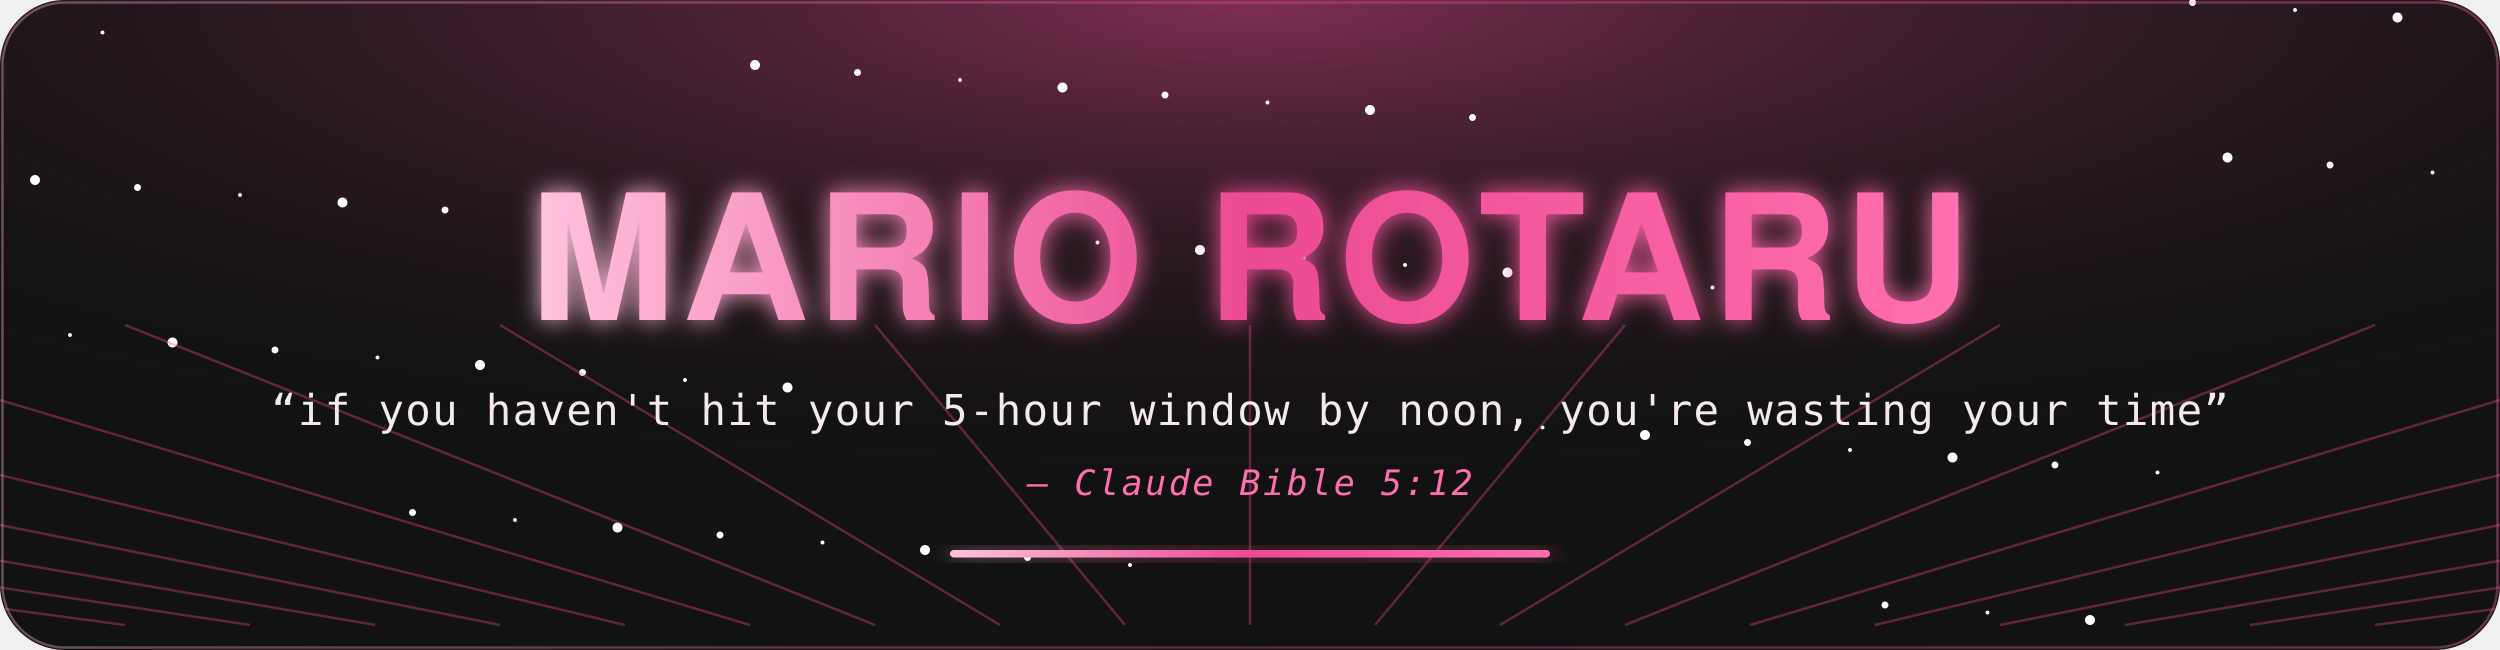
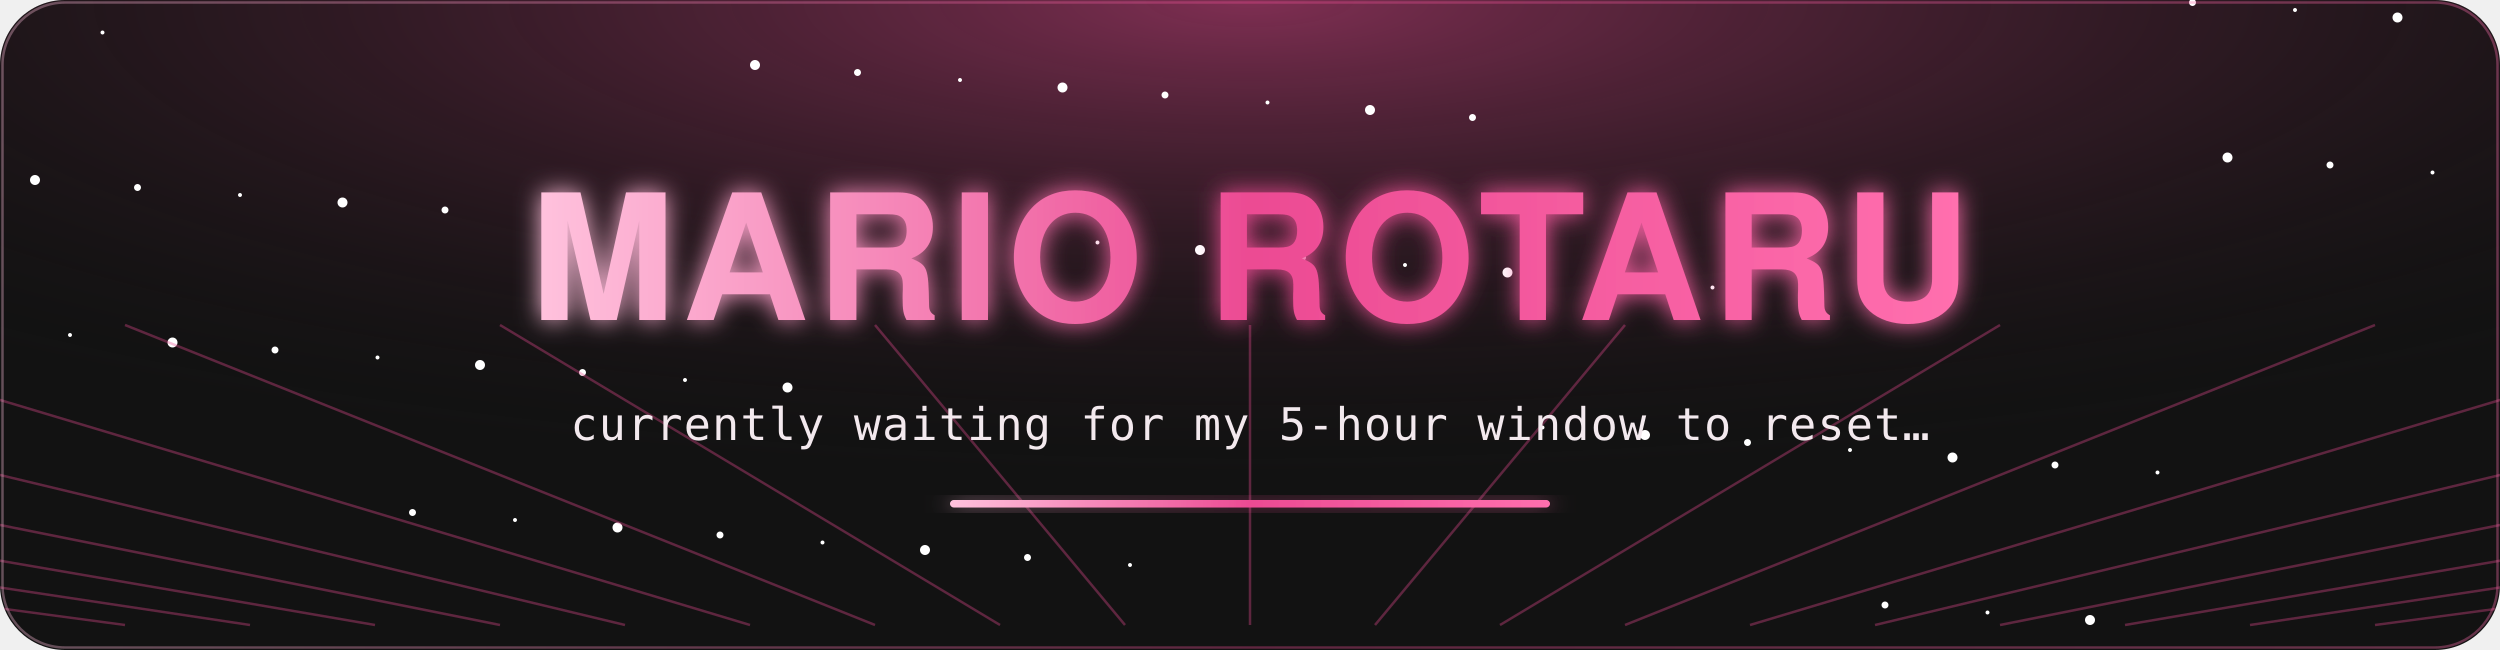
<svg xmlns="http://www.w3.org/2000/svg" width="1000" height="260" viewBox="0 0 1000 260">
  <defs>
    <linearGradient id="n" x1="0" x2="1">
      <stop offset="0" stop-color="#ffc2dd" />
      <stop offset="0.5" stop-color="#ec4b93" />
      <stop offset="1" stop-color="#ff6fae" />
    </linearGradient>
    <filter id="glow" x="-20%" y="-60%" width="140%" height="220%">
      <feGaussianBlur stdDeviation="5" result="b" />
      <feMerge>
        <feMergeNode in="b" />
        <feMergeNode in="SourceGraphic" />
      </feMerge>
    </filter>
    <linearGradient id="sh" x1="1" x2="0" y1="1" y2="0">
      <stop offset="0" stop-color="#fff" />
      <stop offset="1" stop-color="#fff" stop-opacity="0" />
    </linearGradient>
    <radialGradient id="r" cx="50%" cy="0%" r="75%">
      <stop offset="0" stop-color="#ec4b93" stop-opacity="0.5">
        <animate attributeName="stop-opacity" values="0.35;0.6;0.35" dur="6s" repeatCount="indefinite" />
      </stop>
      <stop offset="1" stop-color="#121212" stop-opacity="0" />
    </radialGradient>
    <clipPath id="c">
      <rect width="1000" height="260" rx="26" />
    </clipPath>
  </defs>
  <g clip-path="url(#c)">
    <rect width="1000" height="260" fill="#121212" />
    <rect width="1000" height="260" fill="url(#r)" />
    <circle cx="41" cy="13" r="0.8" fill="#fff">
      <animate attributeName="opacity" values="0.15;1;0.15" dur="2s" begin="0.0s" repeatCount="indefinite" />
    </circle>
    <circle cx="178" cy="84" r="1.4" fill="#fff">
      <animate attributeName="opacity" values="0.15;1;0.15" dur="3s" begin="0.4s" repeatCount="indefinite" />
    </circle>
    <circle cx="315" cy="155" r="2.0" fill="#fff">
      <animate attributeName="opacity" values="0.15;1;0.15" dur="4s" begin="0.8s" repeatCount="indefinite" />
    </circle>
    <circle cx="452" cy="226" r="0.8" fill="#fff">
      <animate attributeName="opacity" values="0.15;1;0.15" dur="5s" begin="1.2s" repeatCount="indefinite" />
    </circle>
    <circle cx="589" cy="47" r="1.4" fill="#fff">
      <animate attributeName="opacity" values="0.15;1;0.15" dur="2s" begin="1.6s" repeatCount="indefinite" />
    </circle>
    <circle cx="726" cy="118" r="2.0" fill="#fff">
      <animate attributeName="opacity" values="0.15;1;0.15" dur="3s" begin="0.0s" repeatCount="indefinite" />
    </circle>
    <circle cx="863" cy="189" r="0.8" fill="#fff">
      <animate attributeName="opacity" values="0.15;1;0.15" dur="4s" begin="0.4s" repeatCount="indefinite" />
    </circle>
    <circle cx="0" cy="10" r="1.4" fill="#fff">
      <animate attributeName="opacity" values="0.15;1;0.15" dur="5s" begin="0.8s" repeatCount="indefinite" />
    </circle>
    <circle cx="137" cy="81" r="2.0" fill="#fff">
      <animate attributeName="opacity" values="0.15;1;0.15" dur="2s" begin="1.2s" repeatCount="indefinite" />
    </circle>
    <circle cx="274" cy="152" r="0.8" fill="#fff">
      <animate attributeName="opacity" values="0.15;1;0.15" dur="3s" begin="1.6s" repeatCount="indefinite" />
    </circle>
    <circle cx="411" cy="223" r="1.4" fill="#fff">
      <animate attributeName="opacity" values="0.15;1;0.15" dur="4s" begin="0.0s" repeatCount="indefinite" />
    </circle>
    <circle cx="548" cy="44" r="2.0" fill="#fff">
      <animate attributeName="opacity" values="0.15;1;0.15" dur="5s" begin="0.4s" repeatCount="indefinite" />
    </circle>
    <circle cx="685" cy="115" r="0.8" fill="#fff">
      <animate attributeName="opacity" values="0.15;1;0.15" dur="2s" begin="0.8s" repeatCount="indefinite" />
    </circle>
    <circle cx="822" cy="186" r="1.4" fill="#fff">
      <animate attributeName="opacity" values="0.15;1;0.15" dur="3s" begin="1.2s" repeatCount="indefinite" />
    </circle>
    <circle cx="959" cy="7" r="2.0" fill="#fff">
      <animate attributeName="opacity" values="0.15;1;0.15" dur="4s" begin="1.6s" repeatCount="indefinite" />
    </circle>
    <circle cx="96" cy="78" r="0.8" fill="#fff">
      <animate attributeName="opacity" values="0.15;1;0.15" dur="5s" begin="0.0s" repeatCount="indefinite" />
    </circle>
    <circle cx="233" cy="149" r="1.4" fill="#fff">
      <animate attributeName="opacity" values="0.15;1;0.15" dur="2s" begin="0.4s" repeatCount="indefinite" />
    </circle>
    <circle cx="370" cy="220" r="2.0" fill="#fff">
      <animate attributeName="opacity" values="0.15;1;0.15" dur="3s" begin="0.8s" repeatCount="indefinite" />
    </circle>
    <circle cx="507" cy="41" r="0.8" fill="#fff">
      <animate attributeName="opacity" values="0.15;1;0.15" dur="4s" begin="1.2s" repeatCount="indefinite" />
    </circle>
    <circle cx="644" cy="112" r="1.4" fill="#fff">
      <animate attributeName="opacity" values="0.15;1;0.15" dur="5s" begin="1.6s" repeatCount="indefinite" />
    </circle>
    <circle cx="781" cy="183" r="2.0" fill="#fff">
      <animate attributeName="opacity" values="0.15;1;0.15" dur="2s" begin="0.0s" repeatCount="indefinite" />
    </circle>
    <circle cx="918" cy="4" r="0.8" fill="#fff">
      <animate attributeName="opacity" values="0.15;1;0.15" dur="3s" begin="0.4s" repeatCount="indefinite" />
    </circle>
    <circle cx="55" cy="75" r="1.4" fill="#fff">
      <animate attributeName="opacity" values="0.15;1;0.15" dur="4s" begin="0.8s" repeatCount="indefinite" />
    </circle>
    <circle cx="192" cy="146" r="2.0" fill="#fff">
      <animate attributeName="opacity" values="0.15;1;0.15" dur="5s" begin="1.2s" repeatCount="indefinite" />
    </circle>
    <circle cx="329" cy="217" r="0.8" fill="#fff">
      <animate attributeName="opacity" values="0.15;1;0.15" dur="2s" begin="1.6s" repeatCount="indefinite" />
    </circle>
    <circle cx="466" cy="38" r="1.4" fill="#fff">
      <animate attributeName="opacity" values="0.15;1;0.15" dur="3s" begin="0.0s" repeatCount="indefinite" />
    </circle>
    <circle cx="603" cy="109" r="2.0" fill="#fff">
      <animate attributeName="opacity" values="0.15;1;0.15" dur="4s" begin="0.4s" repeatCount="indefinite" />
    </circle>
    <circle cx="740" cy="180" r="0.8" fill="#fff">
      <animate attributeName="opacity" values="0.15;1;0.15" dur="5s" begin="0.8s" repeatCount="indefinite" />
    </circle>
    <circle cx="877" cy="1" r="1.4" fill="#fff">
      <animate attributeName="opacity" values="0.15;1;0.15" dur="2s" begin="1.2s" repeatCount="indefinite" />
    </circle>
    <circle cx="14" cy="72" r="2.0" fill="#fff">
      <animate attributeName="opacity" values="0.15;1;0.15" dur="3s" begin="1.6s" repeatCount="indefinite" />
    </circle>
    <circle cx="151" cy="143" r="0.8" fill="#fff">
      <animate attributeName="opacity" values="0.15;1;0.15" dur="4s" begin="0.0s" repeatCount="indefinite" />
    </circle>
    <circle cx="288" cy="214" r="1.4" fill="#fff">
      <animate attributeName="opacity" values="0.15;1;0.15" dur="5s" begin="0.4s" repeatCount="indefinite" />
    </circle>
    <circle cx="425" cy="35" r="2.0" fill="#fff">
      <animate attributeName="opacity" values="0.15;1;0.15" dur="2s" begin="0.8s" repeatCount="indefinite" />
    </circle>
    <circle cx="562" cy="106" r="0.8" fill="#fff">
      <animate attributeName="opacity" values="0.15;1;0.15" dur="3s" begin="1.2s" repeatCount="indefinite" />
    </circle>
    <circle cx="699" cy="177" r="1.4" fill="#fff">
      <animate attributeName="opacity" values="0.15;1;0.15" dur="4s" begin="1.6s" repeatCount="indefinite" />
    </circle>
    <circle cx="836" cy="248" r="2.0" fill="#fff">
      <animate attributeName="opacity" values="0.15;1;0.15" dur="5s" begin="0.0s" repeatCount="indefinite" />
    </circle>
    <circle cx="973" cy="69" r="0.8" fill="#fff">
      <animate attributeName="opacity" values="0.15;1;0.15" dur="2s" begin="0.4s" repeatCount="indefinite" />
    </circle>
    <circle cx="110" cy="140" r="1.4" fill="#fff">
      <animate attributeName="opacity" values="0.15;1;0.15" dur="3s" begin="0.8s" repeatCount="indefinite" />
    </circle>
    <circle cx="247" cy="211" r="2.0" fill="#fff">
      <animate attributeName="opacity" values="0.15;1;0.15" dur="4s" begin="1.2s" repeatCount="indefinite" />
    </circle>
    <circle cx="384" cy="32" r="0.8" fill="#fff">
      <animate attributeName="opacity" values="0.15;1;0.15" dur="5s" begin="1.6s" repeatCount="indefinite" />
    </circle>
    <circle cx="521" cy="103" r="1.4" fill="#fff">
      <animate attributeName="opacity" values="0.15;1;0.15" dur="2s" begin="0.0s" repeatCount="indefinite" />
    </circle>
    <circle cx="658" cy="174" r="2.0" fill="#fff">
      <animate attributeName="opacity" values="0.15;1;0.15" dur="3s" begin="0.4s" repeatCount="indefinite" />
    </circle>
    <circle cx="795" cy="245" r="0.8" fill="#fff">
      <animate attributeName="opacity" values="0.15;1;0.15" dur="4s" begin="0.8s" repeatCount="indefinite" />
    </circle>
    <circle cx="932" cy="66" r="1.4" fill="#fff">
      <animate attributeName="opacity" values="0.15;1;0.15" dur="5s" begin="1.2s" repeatCount="indefinite" />
    </circle>
    <circle cx="69" cy="137" r="2.0" fill="#fff">
      <animate attributeName="opacity" values="0.15;1;0.15" dur="2s" begin="1.6s" repeatCount="indefinite" />
    </circle>
    <circle cx="206" cy="208" r="0.8" fill="#fff">
      <animate attributeName="opacity" values="0.15;1;0.15" dur="3s" begin="0.0s" repeatCount="indefinite" />
    </circle>
    <circle cx="343" cy="29" r="1.4" fill="#fff">
      <animate attributeName="opacity" values="0.15;1;0.15" dur="4s" begin="0.4s" repeatCount="indefinite" />
    </circle>
    <circle cx="480" cy="100" r="2.0" fill="#fff">
      <animate attributeName="opacity" values="0.15;1;0.15" dur="5s" begin="0.8s" repeatCount="indefinite" />
    </circle>
    <circle cx="617" cy="171" r="0.8" fill="#fff">
      <animate attributeName="opacity" values="0.15;1;0.15" dur="2s" begin="1.2s" repeatCount="indefinite" />
    </circle>
    <circle cx="754" cy="242" r="1.4" fill="#fff">
      <animate attributeName="opacity" values="0.15;1;0.15" dur="3s" begin="1.6s" repeatCount="indefinite" />
    </circle>
    <circle cx="891" cy="63" r="2.0" fill="#fff">
      <animate attributeName="opacity" values="0.15;1;0.15" dur="4s" begin="0.0s" repeatCount="indefinite" />
    </circle>
    <circle cx="28" cy="134" r="0.8" fill="#fff">
      <animate attributeName="opacity" values="0.15;1;0.15" dur="5s" begin="0.4s" repeatCount="indefinite" />
    </circle>
    <circle cx="165" cy="205" r="1.4" fill="#fff">
      <animate attributeName="opacity" values="0.15;1;0.15" dur="2s" begin="0.8s" repeatCount="indefinite" />
    </circle>
    <circle cx="302" cy="26" r="2.0" fill="#fff">
      <animate attributeName="opacity" values="0.15;1;0.15" dur="3s" begin="1.2s" repeatCount="indefinite" />
    </circle>
    <circle cx="439" cy="97" r="0.8" fill="#fff">
      <animate attributeName="opacity" values="0.15;1;0.15" dur="4s" begin="1.6s" repeatCount="indefinite" />
    </circle>
    <g opacity="0">
      <line x1="0" y1="0" x2="-90" y2="-30" stroke="url(#sh)" stroke-width="2" stroke-linecap="round" />
      <animateTransform attributeName="transform" type="translate" values="620 20;980 140" dur="1.2s" begin="2s;shoot.end+5s" id="shoot" />
      <animate attributeName="opacity" values="0;1;1;0" dur="1.2s" begin="2s;shoot.end+5s" />
    </g>
    <g transform="translate(0 250)" opacity="0.35">
      <line x1="0" y1="0" x2="-1000" y2="-120" stroke="#ec4b93" stroke-width="1" />
      <line x1="50" y1="0" x2="-850" y2="-120" stroke="#ec4b93" stroke-width="1" />
      <line x1="100" y1="0" x2="-700" y2="-120" stroke="#ec4b93" stroke-width="1" />
      <line x1="150" y1="0" x2="-550" y2="-120" stroke="#ec4b93" stroke-width="1" />
      <line x1="200" y1="0" x2="-400" y2="-120" stroke="#ec4b93" stroke-width="1" />
      <line x1="250" y1="0" x2="-250" y2="-120" stroke="#ec4b93" stroke-width="1" />
      <line x1="300" y1="0" x2="-100" y2="-120" stroke="#ec4b93" stroke-width="1" />
      <line x1="350" y1="0" x2="50" y2="-120" stroke="#ec4b93" stroke-width="1" />
      <line x1="400" y1="0" x2="200" y2="-120" stroke="#ec4b93" stroke-width="1" />
      <line x1="450" y1="0" x2="350" y2="-120" stroke="#ec4b93" stroke-width="1" />
      <line x1="500" y1="0" x2="500" y2="-120" stroke="#ec4b93" stroke-width="1" />
      <line x1="550" y1="0" x2="650" y2="-120" stroke="#ec4b93" stroke-width="1" />
      <line x1="600" y1="0" x2="800" y2="-120" stroke="#ec4b93" stroke-width="1" />
      <line x1="650" y1="0" x2="950" y2="-120" stroke="#ec4b93" stroke-width="1" />
      <line x1="700" y1="0" x2="1100" y2="-120" stroke="#ec4b93" stroke-width="1" />
      <line x1="750" y1="0" x2="1250" y2="-120" stroke="#ec4b93" stroke-width="1" />
      <line x1="800" y1="0" x2="1400" y2="-120" stroke="#ec4b93" stroke-width="1" />
      <line x1="850" y1="0" x2="1550" y2="-120" stroke="#ec4b93" stroke-width="1" />
      <line x1="900" y1="0" x2="1700" y2="-120" stroke="#ec4b93" stroke-width="1" />
      <line x1="950" y1="0" x2="1850" y2="-120" stroke="#ec4b93" stroke-width="1" />
      <line x1="1000" y1="0" x2="2000" y2="-120" stroke="#ec4b93" stroke-width="1" />
    </g>
  </g>
  <text x="500" y="128" text-anchor="middle" font-family="'Segoe UI', -apple-system, Helvetica, Arial, sans-serif" font-size="70" font-weight="900" fill="url(#n)" filter="url(#glow)" letter-spacing="3">MARIO ROTARU<animate attributeName="opacity" values="1;1;0.75;1;1;0.85;1" keyTimes="0;0.6;0.62;0.64;0.9;0.92;1" dur="5s" repeatCount="indefinite" />
  </text>
-   <text x="500" y="170" text-anchor="middle" font-family="ui-monospace, SFMono-Regular, Menlo, Consolas, monospace" font-size="17" fill="#f3e9ee" letter-spacing="0.5">“if you haven't hit your 5-hour window by noon, you're wasting your time”</text>
-   <text x="500" y="198" text-anchor="middle" font-family="ui-monospace, SFMono-Regular, Menlo, Consolas, monospace" font-size="14" font-style="italic" fill="#ff6fae" letter-spacing="1">— Claude Bible 5:12</text>
-   <rect x="380" y="220" width="240" height="3" rx="1.5" fill="url(#n)" filter="url(#glow)">
+   <text x="500" y="176" text-anchor="middle" font-family="ui-monospace, SFMono-Regular, Menlo, Consolas, monospace" font-size="18" fill="#f3e9ee" letter-spacing="0.5">currently waiting for my 5-hour window to reset…</text>
+   <rect x="380" y="200" width="240" height="3" rx="1.5" fill="url(#n)" filter="url(#glow)">
    <animate attributeName="width" values="40;240;40" dur="4s" repeatCount="indefinite" />
    <animate attributeName="x" values="480;380;480" dur="4s" repeatCount="indefinite" />
  </rect>
  <rect x="1" y="1" width="998" height="258" rx="25" fill="none" stroke="url(#n)" stroke-opacity="0.35" />
</svg>
